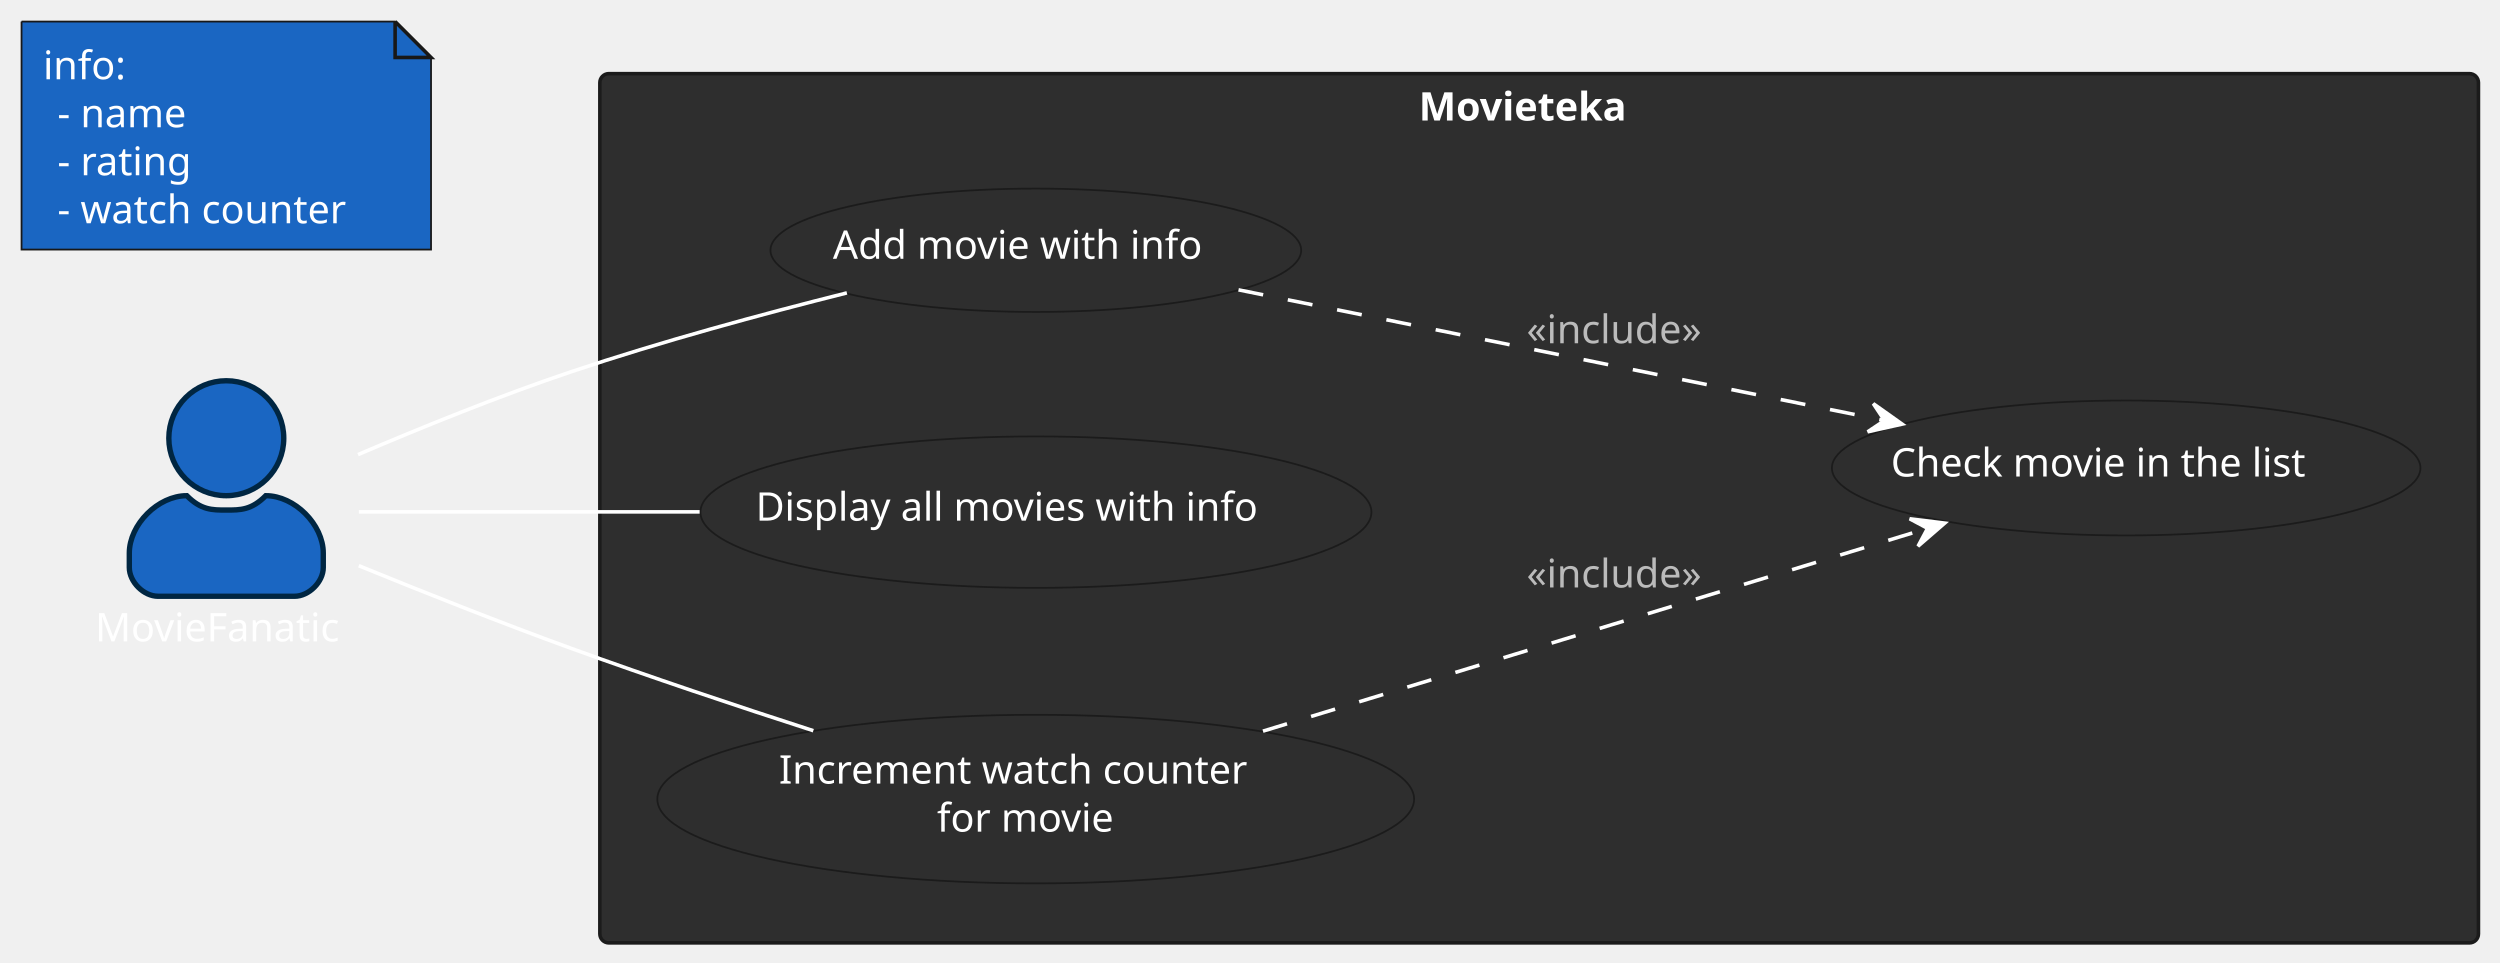
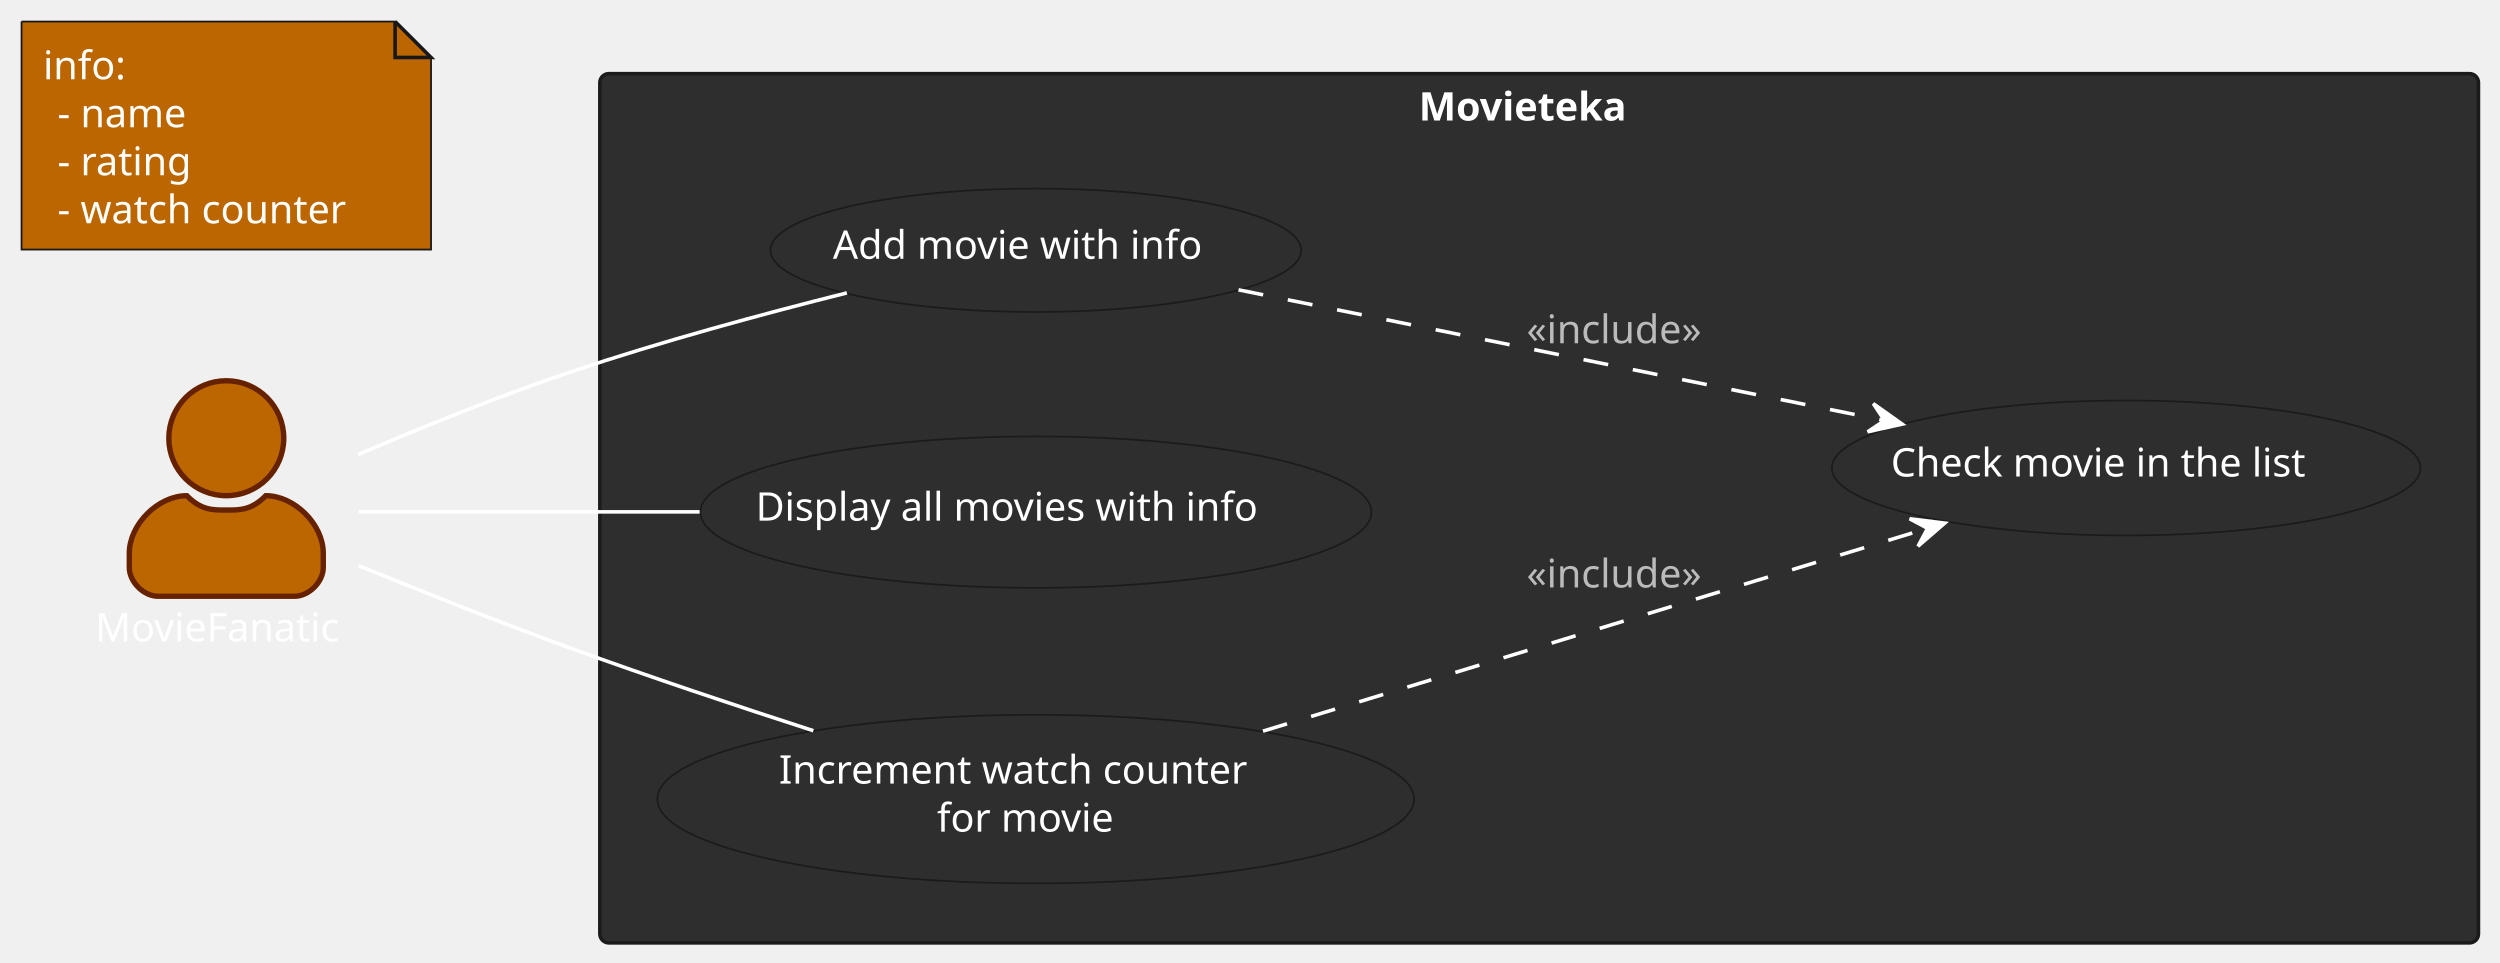
- <svg xmlns="http://www.w3.org/2000/svg" contentStyleType="text/css" height="268px" preserveAspectRatio="none" style="width:696px;height:268px;background:#777777;" version="1.1" viewBox="0 0 696 268" width="696px" zoomAndPan="magnify">
+ <svg xmlns="http://www.w3.org/2000/svg" contentStyleType="text/css" height="268px" preserveAspectRatio="none" style="width:696px;height:268px;background:#0D1117;" version="1.1" viewBox="0 0 696 268" width="696px" zoomAndPan="magnify">
  <defs />
  <g>
    <g id="cluster_Movieteka">
      <rect fill="#2E2E2E" height="242" rx="2.5" ry="2.5" style="stroke:#1B1B1B;stroke-width:1.0;" width="523" x="167" y="20.5" />
      <text fill="#FFFFFF" font-family="Verdana" font-size="11" font-weight="bold" lengthAdjust="spacing" textLength="67" x="395" y="33.559">Movieteka</text>
    </g>
    <g id="elem_Add">
      <ellipse cx="288.375" cy="69.675" fill="#2E2E2E" rx="73.875" ry="17.175" style="stroke:#1B1B1B;stroke-width:0.5;" />
      <text fill="#FFFFFF" font-family="Verdana" font-size="11" lengthAdjust="spacing" textLength="113" x="231.875" y="72.05">Add movie with info</text>
    </g>
    <g id="elem_Display">
      <ellipse cx="288.405" cy="142.581" fill="#2E2E2E" rx="93.405" ry="21.081" style="stroke:#1B1B1B;stroke-width:0.5;" />
      <text fill="#FFFFFF" font-family="Verdana" font-size="11" lengthAdjust="spacing" textLength="156" x="210.405" y="144.956">Display all movies with info</text>
    </g>
    <g id="elem_Increment">
      <ellipse cx="288.344" cy="222.469" fill="#2E2E2E" rx="105.344" ry="23.469" style="stroke:#1B1B1B;stroke-width:0.5;" />
      <text fill="#FFFFFF" font-family="Verdana" font-size="11" lengthAdjust="spacing" textLength="143" x="216.844" y="218.159">Increment watch counter</text>
      <text fill="#FFFFFF" font-family="Verdana" font-size="11" lengthAdjust="spacing" textLength="55" x="260.844" y="231.528">for movie</text>
    </g>
    <g id="elem_Check">
      <ellipse cx="591.926" cy="130.285" fill="#2E2E2E" rx="81.926" ry="18.785" style="stroke:#1B1B1B;stroke-width:0.5;" />
      <text fill="#FFFFFF" font-family="Verdana" font-size="11" lengthAdjust="spacing" textLength="131" x="526.426" y="132.66">Check movie in the list</text>
    </g>
    <g id="elem_MovieFanatic">
-       <ellipse cx="63" cy="122" fill="#1A66C2" rx="16" ry="16" style="stroke:#002642;stroke-width:1.5;" />
-       <path d="M63,142 C67,142 70,142 74,138 C82,138 90,146 90,154 L90,158 C90,162 86,166 82,166 L44,166 C40,166 36,162 36,158 L36,154 C36,146 44,138 52,138 C56,142 59,142 63,142 " fill="#1A66C2" style="stroke:#002642;stroke-width:1.5;" />
+       <ellipse cx="63" cy="122" fill="#BB6600" rx="16" ry="16" style="stroke:#662200;stroke-width:1.5;" />
+       <path d="M63,142 C67,142 70,142 74,138 C82,138 90,146 90,154 L90,158 C90,162 86,166 82,166 L44,166 C40,166 36,162 36,158 L36,154 C36,146 44,138 52,138 C56,142 59,142 63,142 " fill="#BB6600" style="stroke:#662200;stroke-width:1.5;" />
      <text fill="#FFFFFF" font-family="Verdana" font-size="11" lengthAdjust="spacing" textLength="73" x="26.5" y="178.559">MovieFanatic</text>
    </g>
    <g id="elem_note1">
-       <path d="M6,6 L6,69.475 L120,69.475 L120,16 L110,6 L6,6 " fill="#1A66C2" style="stroke:#181818;stroke-width:0.5;" />
-       <path d="M110,6 L110,16 L120,16 L110,6 " fill="#1A66C2" style="stroke:#181818;stroke-width:1.0;" />
+       <path d="M6,6 L6,69.475 L120,69.475 L120,16 L110,6 L6,6 " fill="#BB6600" style="stroke:#181818;stroke-width:0.5;" />
+       <path d="M110,6 L110,16 L120,16 L110,6 " fill="#BB6600" style="stroke:#181818;stroke-width:1.0;" />
      <text fill="#FFFFFF" font-family="Verdana" font-size="11" lengthAdjust="spacing" textLength="26" x="12" y="22.059">info:</text>
      <text fill="#FFFFFF" font-family="Verdana" font-size="11" lengthAdjust="spacing" textLength="41" x="16" y="35.428">- name</text>
      <text fill="#FFFFFF" font-family="Verdana" font-size="11" lengthAdjust="spacing" textLength="42" x="16" y="48.796">- rating</text>
      <text fill="#FFFFFF" font-family="Verdana" font-size="11" lengthAdjust="spacing" textLength="89" x="16" y="62.165">- watch counter</text>
    </g>
    <g id="link_MovieFanatic_Add">
      <path d="M99.67,126.56 C117.32,119.01 139.06,110.2 159,103.5 C183.94,95.12 212.15,87.46 235.77,81.54 " fill="none" id="MovieFanatic-Add" style="stroke:#FFFFFF;stroke-width:1.0;" />
    </g>
    <g id="link_MovieFanatic_Display">
      <path d="M99.91,142.5 C125.58,142.5 161.35,142.5 194.78,142.5 " fill="none" id="MovieFanatic-Display" style="stroke:#FFFFFF;stroke-width:1.0;" />
    </g>
    <g id="link_MovieFanatic_Increment">
      <path d="M99.88,157.49 C117.57,164.72 139.3,173.35 159,180.5 C180.84,188.43 205.01,196.51 226.43,203.43 " fill="none" id="MovieFanatic-Increment" style="stroke:#FFFFFF;stroke-width:1.0;" />
    </g>
    <g id="link_Increment_Check">
      <path d="M351.61,203.55 C406.05,186.94 484.41,163.03 536.47,147.14 " fill="none" id="Increment-to-Check" style="stroke:#FFFFFF;stroke-width:1.0;stroke-dasharray:7.0,7.0;" />
      <polygon fill="#FFFFFF" points="541.42,145.63,531.645,144.425,536.637,147.086,533.975,152.078,541.42,145.63" style="stroke:#FFFFFF;stroke-width:1.0;" />
      <text fill="#BBBBBB" font-family="Verdana" font-size="11" lengthAdjust="spacing" textLength="54" x="425" y="163.559">«include»</text>
    </g>
    <g id="link_Add_Check">
      <path d="M344.8,80.69 C395.44,90.93 470.5,106.12 524.41,117.03 " fill="none" id="Add-to-Check" style="stroke:#FFFFFF;stroke-width:1.0;stroke-dasharray:7.0,7.0;" />
      <polygon fill="#FFFFFF" points="529.56,118.07,521.526,112.374,524.658,117.084,519.948,120.216,529.56,118.07" style="stroke:#FFFFFF;stroke-width:1.0;" />
      <text fill="#BBBBBB" font-family="Verdana" font-size="11" lengthAdjust="spacing" textLength="54" x="425" y="95.559">«include»</text>
    </g>
  </g>
</svg>
